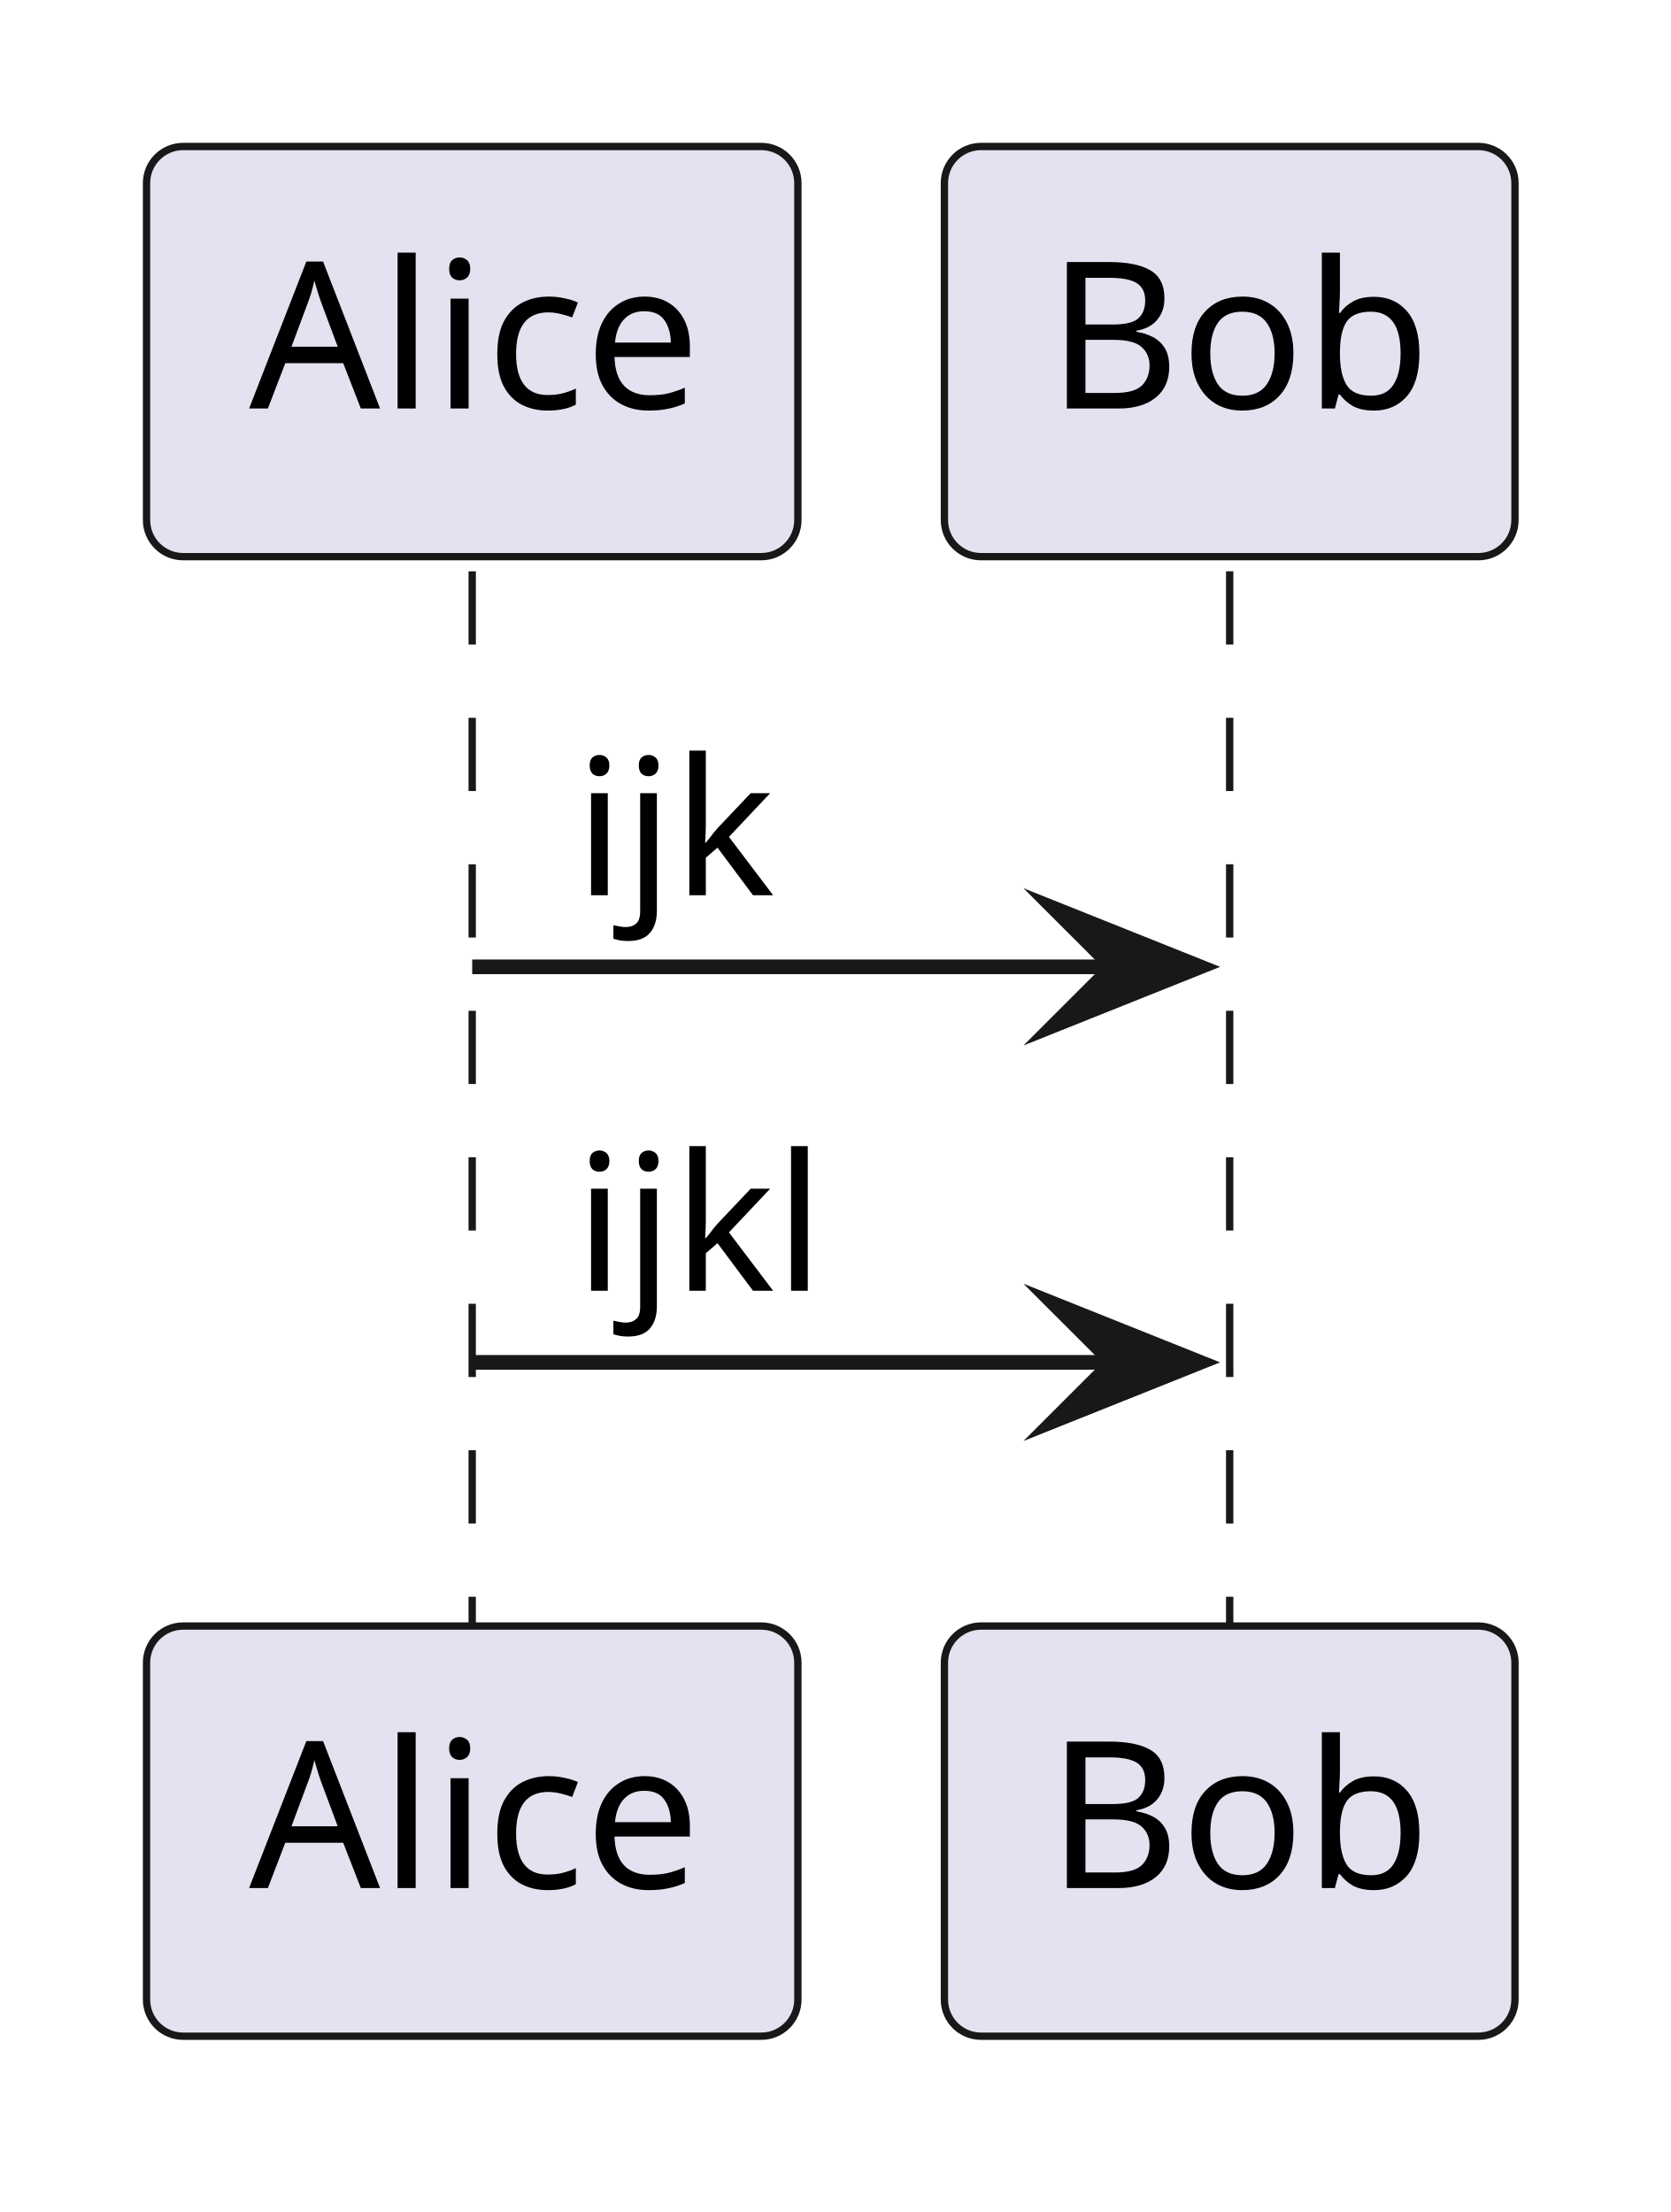
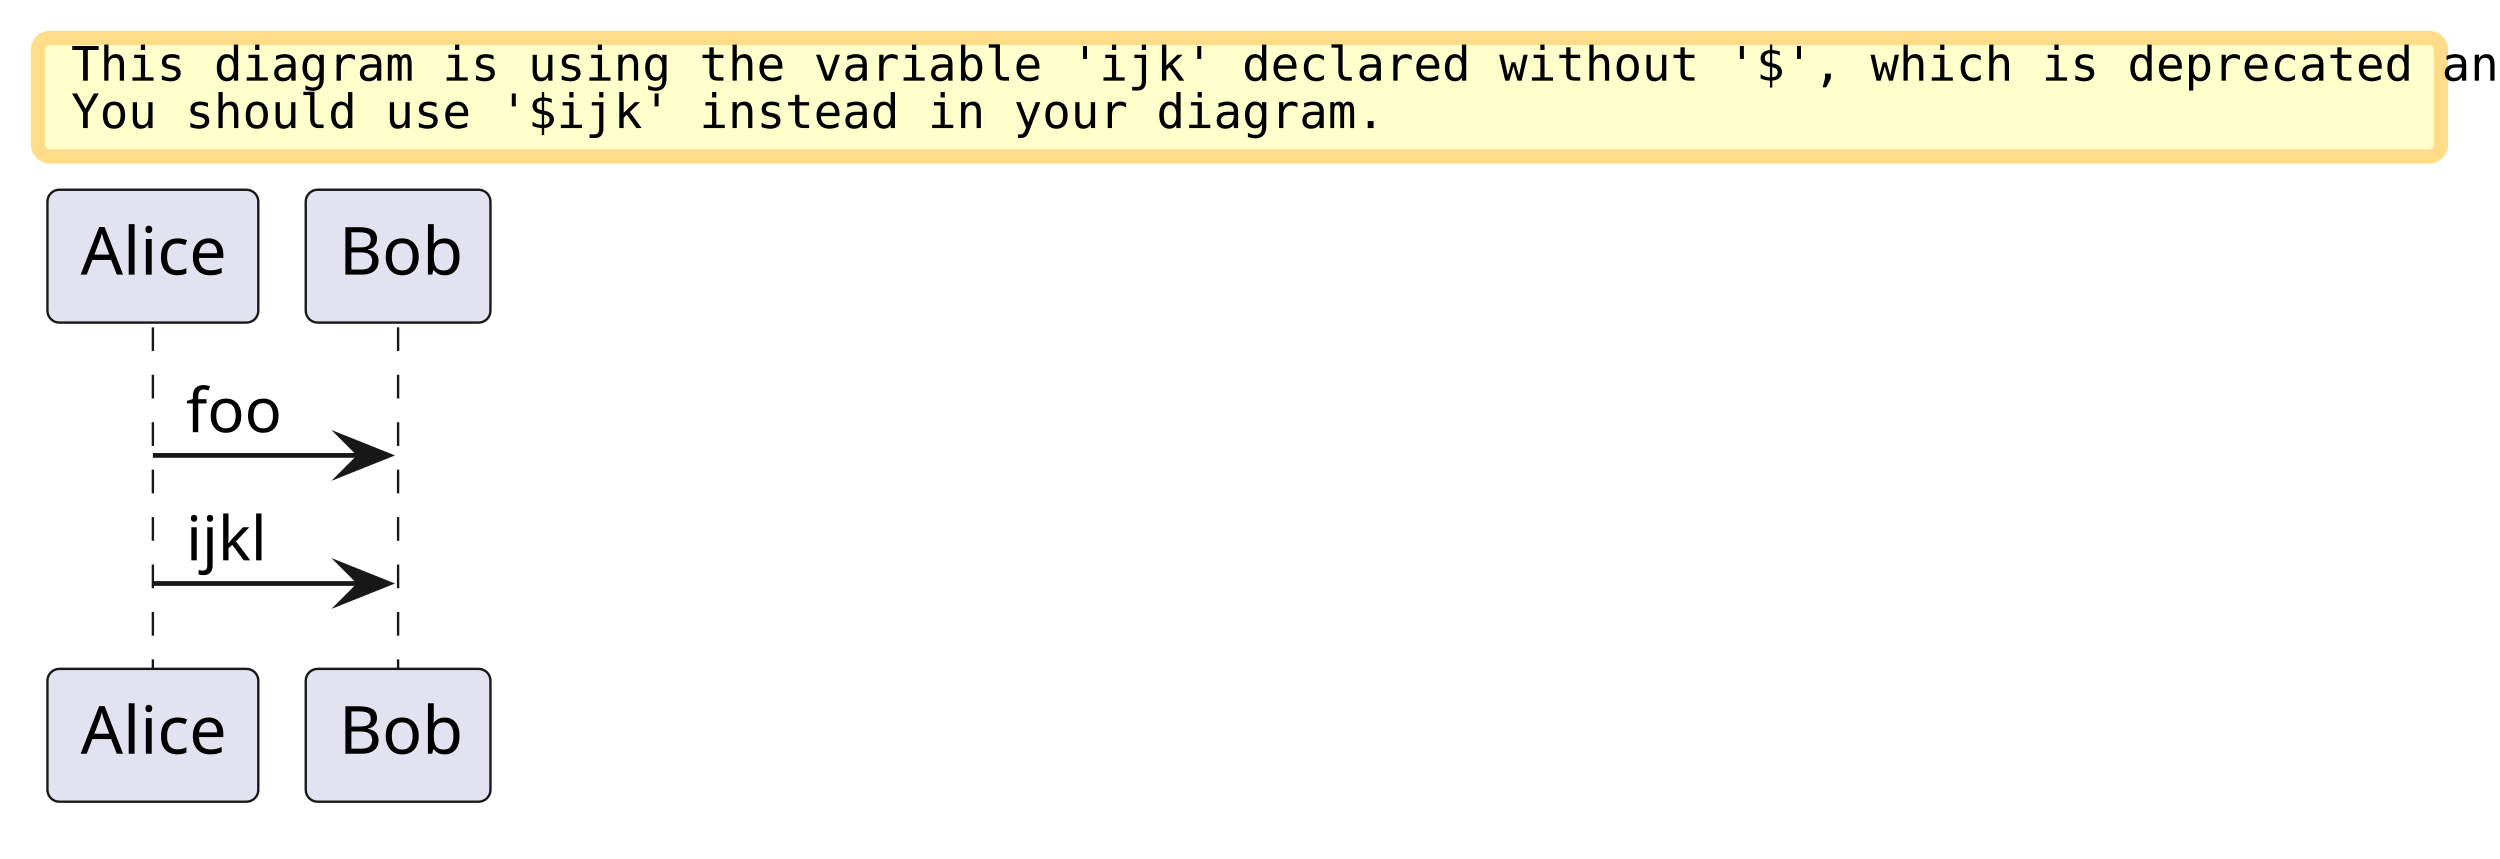
- <svg xmlns="http://www.w3.org/2000/svg" version="1.1" data-diagram-type="SEQUENCE" style="width:114px;height:151px;background:#FFFFFF;" width="114px" height="151px" viewBox="0 0 114 151" zoomAndPan="magnify" preserveAspectRatio="none" contentStyleType="text/css">
+ <svg xmlns="http://www.w3.org/2000/svg" version="1.1" data-diagram-type="SEQUENCE" style="width:527px;height:181px;background:#FFFFFF;" width="527px" height="181px" viewBox="0 0 527 181" zoomAndPan="magnify" preserveAspectRatio="none" contentStyleType="text/css">
  <defs />
  <g font-family="sans-serif" lengthAdjust="spacing">
+     <rect x="8" y="8" width="506.563" height="25" fill="#FFC" style="stroke:#FD8;stroke-width:3;" rx="2.5" ry="2.5" />
+     <text x="15" y="17" fill="#000" font-size="10" textLength="496.563" font-family="monospace">This diagram is using the variable 'ijk' declared without '$', which is deprecated and will be removed in the future.</text>
+     <text x="15" y="27" fill="#000" font-size="10" textLength="200" font-family="monospace">You should use '$ijk' instead in your diagram.</text>
    <g class="participant-lifeline" data-qualified-name="Alice" data-entity-uid="part1" id="part1-lifeline" data-source-line="3">
      <g>
-         <rect x="28.725" y="39" width="8" height="72" fill="#000" fill-opacity="0" />
-         <line x1="32.225" y1="39" x2="32.225" y2="111" style="stroke:#181818;stroke-width:0.5;stroke-dasharray:5,5;" />
+         <rect x="28.725" y="69" width="8" height="72" fill="#000" fill-opacity="0" />
+         <line x1="32.225" y1="69" x2="32.225" y2="141" style="stroke:#181818;stroke-width:0.5;stroke-dasharray:5,5;" />
      </g>
    </g>
    <g class="participant-lifeline" data-qualified-name="Bob" data-entity-uid="part2" id="part2-lifeline" data-source-line="3">
      <g>
-         <rect x="80.419" y="39" width="8" height="72" fill="#000" fill-opacity="0" />
-         <line x1="83.919" y1="39" x2="83.919" y2="111" style="stroke:#181818;stroke-width:0.5;stroke-dasharray:5,5;" />
+         <rect x="80.419" y="69" width="8" height="72" fill="#000" fill-opacity="0" />
+         <line x1="83.919" y1="69" x2="83.919" y2="141" style="stroke:#181818;stroke-width:0.5;stroke-dasharray:5,5;" />
      </g>
    </g>
    <g class="participant participant-head" data-qualified-name="Alice" data-entity-uid="part1" id="part1-head" data-source-line="3">
-       <rect x="10" y="10" width="44.45" height="28" fill="#E2E2F0" style="stroke:#181818;stroke-width:0.5;" rx="2.5" ry="2.5" />
-       <text x="17" y="27.889" fill="#000" font-size="14" textLength="30.45">Alice</text>
+       <rect x="10" y="40" width="44.45" height="28" fill="#E2E2F0" style="stroke:#181818;stroke-width:0.5;" rx="2.5" ry="2.5" />
+       <text x="17" y="57.889" fill="#000" font-size="14" textLength="30.45">Alice</text>
    </g>
    <g class="participant participant-head" data-qualified-name="Bob" data-entity-uid="part2" id="part2-head" data-source-line="3">
-       <rect x="64.45" y="10" width="38.938" height="28" fill="#E2E2F0" style="stroke:#181818;stroke-width:0.5;" rx="2.5" ry="2.5" />
-       <text x="71.45" y="27.889" fill="#000" font-size="14" textLength="24.938">Bob</text>
+       <rect x="64.45" y="40" width="38.938" height="28" fill="#E2E2F0" style="stroke:#181818;stroke-width:0.5;" rx="2.5" ry="2.5" />
+       <text x="71.45" y="57.889" fill="#000" font-size="14" textLength="24.938">Bob</text>
    </g>
    <g class="participant participant-tail" data-qualified-name="Alice" data-entity-uid="part1" id="part1-tail" data-source-line="3">
-       <rect x="10" y="111" width="44.45" height="28" fill="#E2E2F0" style="stroke:#181818;stroke-width:0.5;" rx="2.5" ry="2.5" />
-       <text x="17" y="128.889" fill="#000" font-size="14" textLength="30.45">Alice</text>
+       <rect x="10" y="141" width="44.45" height="28" fill="#E2E2F0" style="stroke:#181818;stroke-width:0.5;" rx="2.5" ry="2.5" />
+       <text x="17" y="158.889" fill="#000" font-size="14" textLength="30.45">Alice</text>
    </g>
    <g class="participant participant-tail" data-qualified-name="Bob" data-entity-uid="part2" id="part2-tail" data-source-line="3">
-       <rect x="64.45" y="111" width="38.938" height="28" fill="#E2E2F0" style="stroke:#181818;stroke-width:0.5;" rx="2.5" ry="2.5" />
-       <text x="71.45" y="128.889" fill="#000" font-size="14" textLength="24.938">Bob</text>
+       <rect x="64.45" y="141" width="38.938" height="28" fill="#E2E2F0" style="stroke:#181818;stroke-width:0.5;" rx="2.5" ry="2.5" />
+       <text x="71.45" y="158.889" fill="#000" font-size="14" textLength="24.938">Bob</text>
    </g>
    <g class="message" data-entity-1="part1" data-entity-2="part2" id="msg1" data-source-line="3">
-       <polygon points="71.919,62,81.919,66,71.919,70,75.919,66" fill="#181818" style="stroke:#181818;stroke-width:1;stroke-linejoin:miter;stroke-miterlimit:10;" />
-       <line x1="32.225" y1="66" x2="77.919" y2="66" style="stroke:#181818;stroke-width:1;" />
-       <text x="39.225" y="61.111" fill="#000" font-size="13" textLength="12.35">ijk</text>
+       <polygon points="71.919,92,81.919,96,71.919,100,75.919,96" fill="#181818" style="stroke:#181818;stroke-width:1;stroke-linejoin:miter;stroke-miterlimit:10;" />
+       <line x1="32.225" y1="96" x2="77.919" y2="96" style="stroke:#181818;stroke-width:1;" />
+       <text x="39.225" y="91.111" fill="#000" font-size="13" textLength="18.038">foo</text>
    </g>
    <g class="message" data-entity-1="part1" data-entity-2="part2" id="msg2" data-source-line="4">
-       <polygon points="71.919,89,81.919,93,71.919,97,75.919,93" fill="#181818" style="stroke:#181818;stroke-width:1;stroke-linejoin:miter;stroke-miterlimit:10;" />
-       <line x1="32.225" y1="93" x2="77.919" y2="93" style="stroke:#181818;stroke-width:1;" />
-       <text x="39.225" y="88.111" fill="#000" font-size="13" textLength="15.275">ijkl</text>
+       <polygon points="71.919,119,81.919,123,71.919,127,75.919,123" fill="#181818" style="stroke:#181818;stroke-width:1;stroke-linejoin:miter;stroke-miterlimit:10;" />
+       <line x1="32.225" y1="123" x2="77.919" y2="123" style="stroke:#181818;stroke-width:1;" />
+       <text x="39.225" y="118.111" fill="#000" font-size="13" textLength="15.275">ijkl</text>
    </g>
  </g>
</svg>
